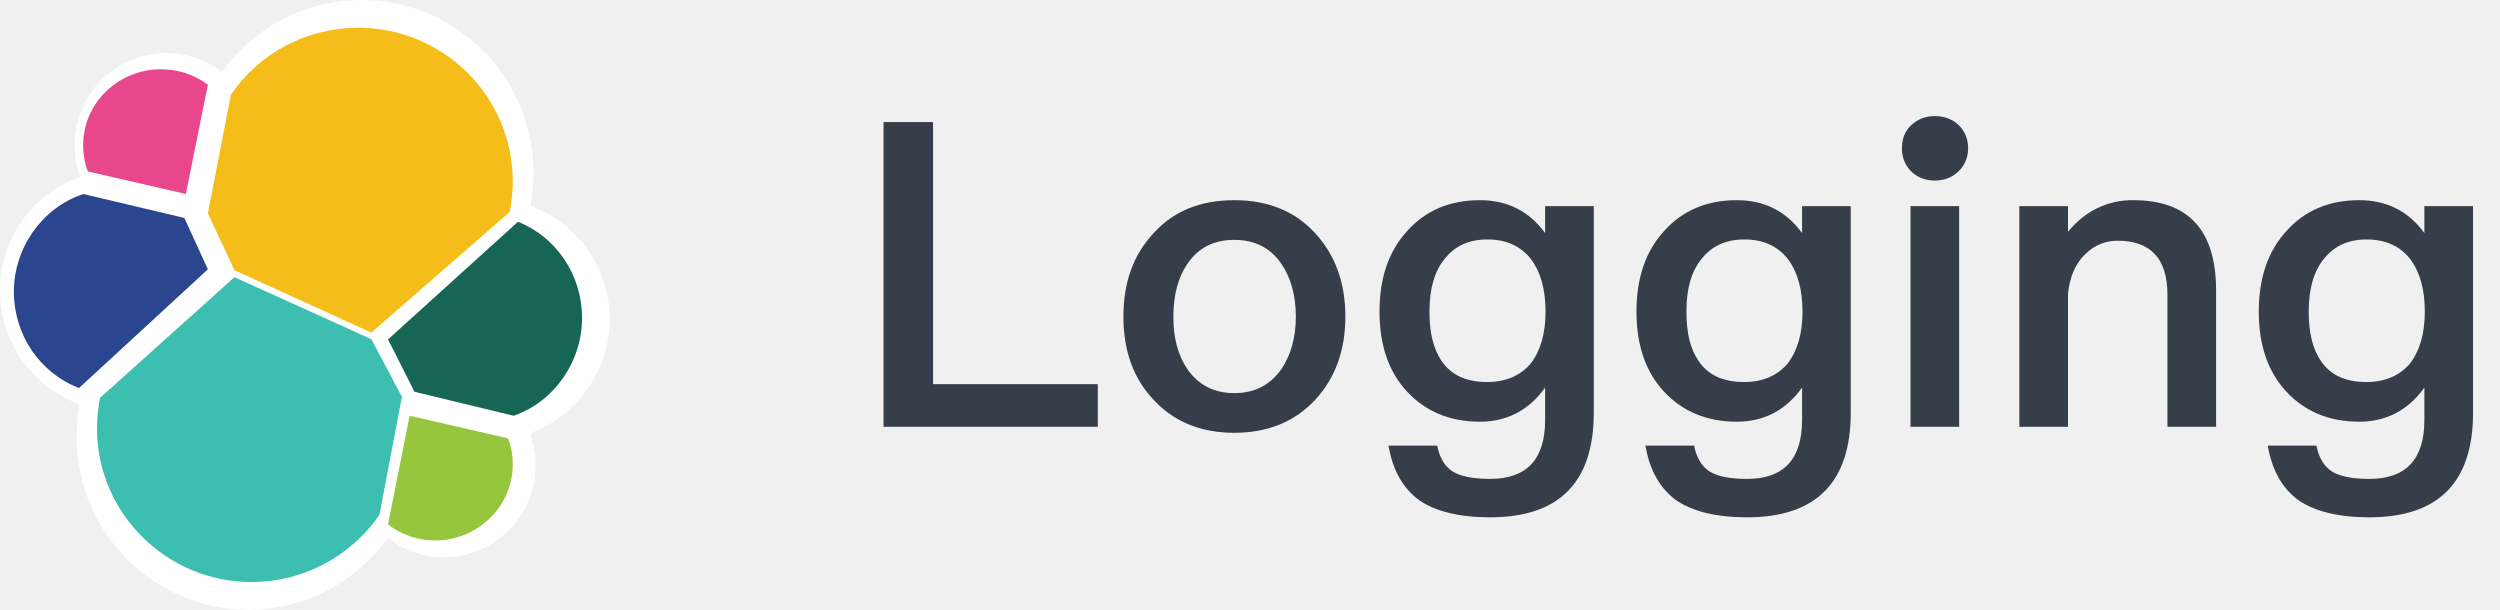
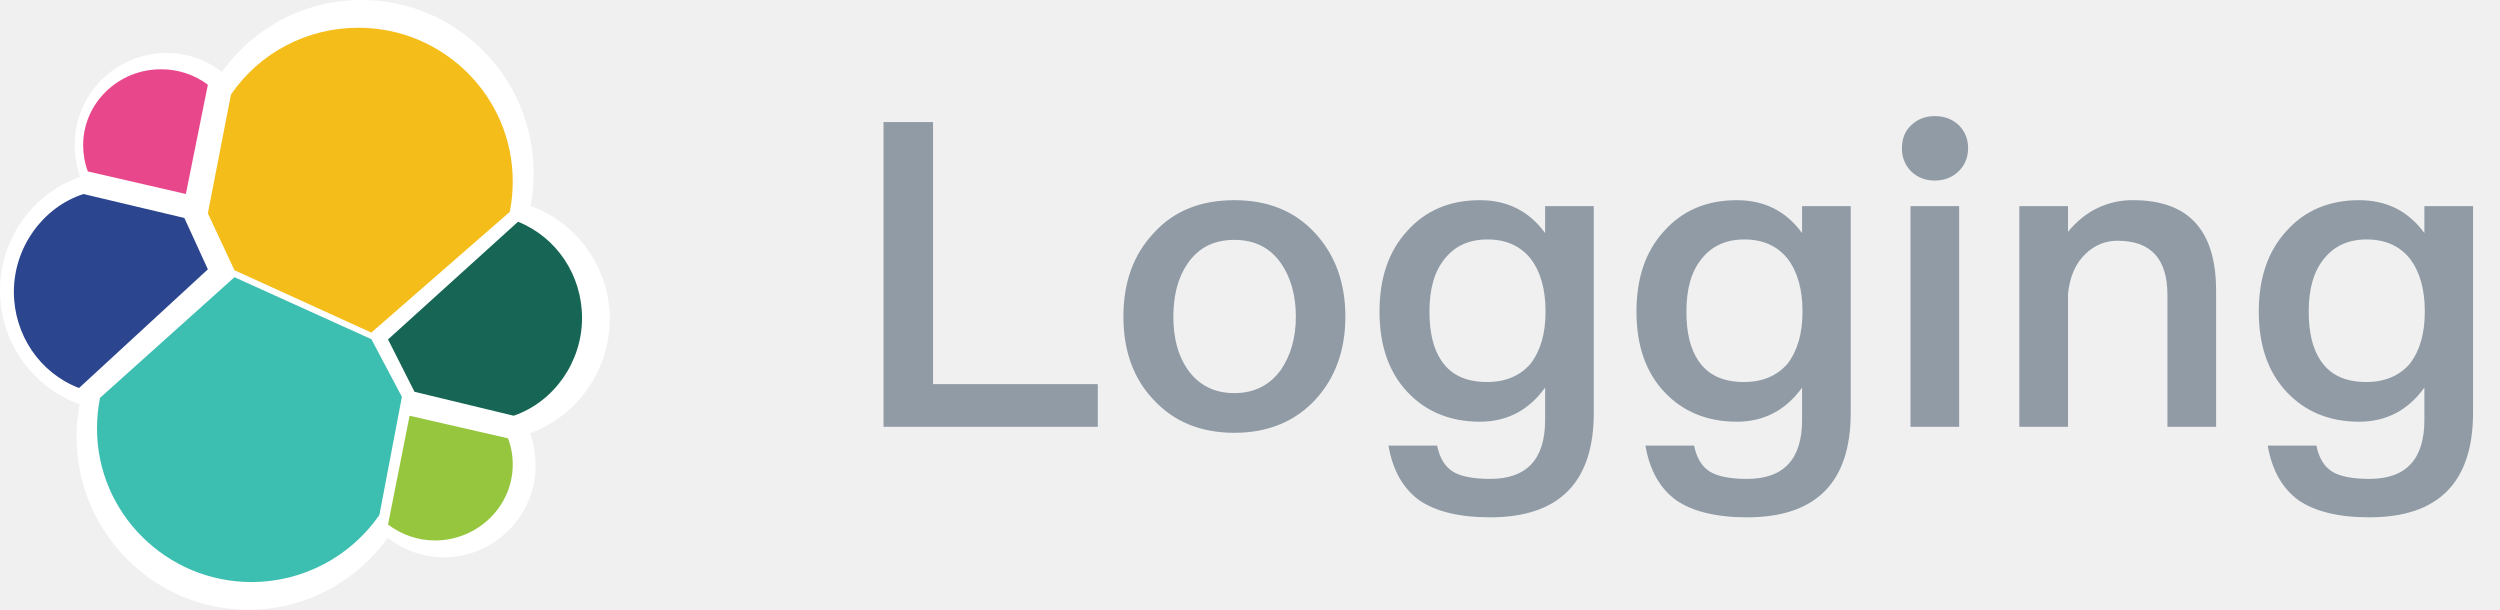
<svg xmlns="http://www.w3.org/2000/svg" width="82" height="20" viewBox="0 0 82 20">
  <g fill="none" fill-rule="evenodd">
    <path fill="#FFF" d="M20 10.475a3.951 3.951 0 0 0-2.596-3.72c.066-.358.099-.72.098-1.083 0-3.131-2.53-5.672-5.649-5.672-1.812 0-3.51.869-4.571 2.36a2.939 2.939 0 0 0-1.829-.622 3.013 3.013 0 0 0-3.004 3.016c0 .36.065.721.18 1.05C1.06 6.343 0 7.851 0 9.523a3.965 3.965 0 0 0 2.612 3.738 5.802 5.802 0 0 0-.098 1.082C2.514 17.46 5.044 20 8.147 20c1.828 0 3.51-.885 4.571-2.36a3 3 0 0 0 1.845.639 3.013 3.013 0 0 0 3.004-3.017c0-.36-.065-.721-.18-1.049A4.01 4.01 0 0 0 20 10.475z" />
    <path fill="#F4BD19" d="M7.69 8.863l4.49 2.046 4.54-3.96c.066-.33.099-.664.098-.999 0-2.782-2.27-5.04-5.066-5.04-1.677 0-3.24.817-4.177 2.192l-.757 3.895.872 1.866z" />
    <path fill="#3CBEB1" d="M3.28 13.049a5.15 5.15 0 0 0-.098 1.01c0 2.768 2.278 5.032 5.065 5.032 1.689 0 3.246-.83 4.197-2.199l.738-3.876-1-1.89L7.69 9.092l-4.41 3.958z" />
    <path fill="#E9478C" d="M2.882 5.623l3.214.74.722-3.585a2.537 2.537 0 0 0-1.547-.505c-1.392 0-2.544 1.11-2.544 2.491 0 .286.052.59.155.859z" />
    <path fill="#2C458F" d="M2.736 6.364C1.386 6.805.455 8.13.455 9.57c0 1.407.851 2.667 2.137 3.157l4.226-3.893-.771-1.685-3.31-.785z" />
    <path fill="#95C63D" d="M12.727 17.205c.449.337.984.522 1.537.522 1.398 0 2.554-1.11 2.554-2.491 0-.303-.052-.59-.155-.859l-3.228-.74-.708 3.568z" />
    <path fill="#176655" d="M13.596 12.851l3.253.785c1.326-.458 2.242-1.766 2.242-3.206 0-1.407-.837-2.65-2.1-3.157l-4.264 3.86.869 1.718z" />
-     <path fill="#363E4A" fill-rule="nonzero" d="M28.98 4.004h1.624V12.6h5.404V14H28.98V4.004zm11.508 2.562c1.092 0 1.974.35 2.646 1.078.658.714.994 1.624.994 2.744 0 1.106-.336 2.016-.98 2.716-.672.728-1.568 1.092-2.66 1.092-1.106 0-1.988-.364-2.66-1.092-.658-.7-.98-1.61-.98-2.716 0-1.12.322-2.03.994-2.744.658-.728 1.54-1.078 2.646-1.078zm0 1.302c-.672 0-1.176.252-1.54.784-.308.448-.462 1.036-.462 1.736s.154 1.274.462 1.722c.364.518.868.784 1.54.784.658 0 1.176-.266 1.54-.784.308-.462.476-1.036.476-1.722 0-.7-.168-1.288-.476-1.736-.364-.532-.882-.784-1.54-.784zm8.05-1.302c.896 0 1.61.35 2.142 1.078v-.882h1.596v6.776c0 2.282-1.134 3.43-3.402 3.43-1.022 0-1.792-.196-2.324-.56-.532-.392-.868-.98-1.008-1.792h1.596c.084.406.252.686.518.854.252.154.658.238 1.218.238 1.204 0 1.806-.644 1.806-1.932v-1.064c-.532.742-1.246 1.12-2.142 1.12-.98 0-1.778-.336-2.38-.98-.616-.658-.91-1.54-.91-2.632s.294-1.974.91-2.646c.602-.672 1.4-1.008 2.38-1.008zm.252 1.288c-.602 0-1.064.21-1.4.63-.336.406-.504.98-.504 1.736 0 .686.126 1.218.392 1.61.308.462.798.7 1.498.7.616 0 1.092-.21 1.428-.602.322-.42.49-.98.49-1.708 0-.742-.168-1.316-.49-1.736-.336-.42-.812-.63-1.414-.63zm8.176-1.288c.896 0 1.61.35 2.142 1.078v-.882h1.596v6.776c0 2.282-1.134 3.43-3.402 3.43-1.022 0-1.792-.196-2.324-.56-.532-.392-.868-.98-1.008-1.792h1.596c.084.406.252.686.518.854.252.154.658.238 1.218.238 1.204 0 1.806-.644 1.806-1.932v-1.064c-.532.742-1.246 1.12-2.142 1.12-.98 0-1.778-.336-2.38-.98-.616-.658-.91-1.54-.91-2.632s.294-1.974.91-2.646c.602-.672 1.4-1.008 2.38-1.008zm.252 1.288c-.602 0-1.064.21-1.4.63-.336.406-.504.98-.504 1.736 0 .686.126 1.218.392 1.61.308.462.798.7 1.498.7.616 0 1.092-.21 1.428-.602.322-.42.49-.98.49-1.708 0-.742-.168-1.316-.49-1.736-.336-.42-.812-.63-1.414-.63zm6.244-4.046c.308 0 .574.098.784.294.196.196.308.448.308.756s-.112.574-.322.77c-.21.196-.462.294-.77.294s-.56-.098-.77-.294a1.034 1.034 0 0 1-.308-.77c0-.308.098-.56.308-.756.21-.196.462-.294.77-.294zm-.798 2.954h1.596V14h-1.596V6.762zm7.308-.196c1.806 0 2.716.98 2.716 2.968V14h-1.596V9.674c0-1.19-.546-1.778-1.638-1.778-.392 0-.742.14-1.036.42-.336.308-.532.756-.588 1.33V14h-1.596V6.762h1.596v.84c.28-.336.602-.602.952-.77a2.605 2.605 0 0 1 1.19-.266zm7.406 0c.896 0 1.61.35 2.142 1.078v-.882h1.596v6.776c0 2.282-1.134 3.43-3.402 3.43-1.022 0-1.792-.196-2.324-.56-.532-.392-.868-.98-1.008-1.792h1.596c.084.406.252.686.518.854.252.154.658.238 1.218.238 1.204 0 1.806-.644 1.806-1.932v-1.064c-.532.742-1.246 1.12-2.142 1.12-.98 0-1.778-.336-2.38-.98-.616-.658-.91-1.54-.91-2.632s.294-1.974.91-2.646c.602-.672 1.4-1.008 2.38-1.008zm.252 1.288c-.602 0-1.064.21-1.4.63-.336.406-.504.98-.504 1.736 0 .686.126 1.218.392 1.61.308.462.798.7 1.498.7.616 0 1.092-.21 1.428-.602.322-.42.49-.98.49-1.708 0-.742-.168-1.316-.49-1.736-.336-.42-.812-.63-1.414-.63z" />
+     <path fill="#909ba6" fill-rule="nonzero" d="M28.98 4.004h1.624V12.6h5.404V14H28.98V4.004zm11.508 2.562c1.092 0 1.974.35 2.646 1.078.658.714.994 1.624.994 2.744 0 1.106-.336 2.016-.98 2.716-.672.728-1.568 1.092-2.66 1.092-1.106 0-1.988-.364-2.66-1.092-.658-.7-.98-1.61-.98-2.716 0-1.12.322-2.03.994-2.744.658-.728 1.54-1.078 2.646-1.078zm0 1.302c-.672 0-1.176.252-1.54.784-.308.448-.462 1.036-.462 1.736s.154 1.274.462 1.722c.364.518.868.784 1.54.784.658 0 1.176-.266 1.54-.784.308-.462.476-1.036.476-1.722 0-.7-.168-1.288-.476-1.736-.364-.532-.882-.784-1.54-.784zm8.05-1.302c.896 0 1.61.35 2.142 1.078v-.882h1.596v6.776c0 2.282-1.134 3.43-3.402 3.43-1.022 0-1.792-.196-2.324-.56-.532-.392-.868-.98-1.008-1.792h1.596c.084.406.252.686.518.854.252.154.658.238 1.218.238 1.204 0 1.806-.644 1.806-1.932v-1.064c-.532.742-1.246 1.12-2.142 1.12-.98 0-1.778-.336-2.38-.98-.616-.658-.91-1.54-.91-2.632s.294-1.974.91-2.646c.602-.672 1.4-1.008 2.38-1.008zm.252 1.288c-.602 0-1.064.21-1.4.63-.336.406-.504.98-.504 1.736 0 .686.126 1.218.392 1.61.308.462.798.7 1.498.7.616 0 1.092-.21 1.428-.602.322-.42.49-.98.49-1.708 0-.742-.168-1.316-.49-1.736-.336-.42-.812-.63-1.414-.63zm8.176-1.288c.896 0 1.61.35 2.142 1.078v-.882h1.596v6.776c0 2.282-1.134 3.43-3.402 3.43-1.022 0-1.792-.196-2.324-.56-.532-.392-.868-.98-1.008-1.792h1.596c.084.406.252.686.518.854.252.154.658.238 1.218.238 1.204 0 1.806-.644 1.806-1.932v-1.064c-.532.742-1.246 1.12-2.142 1.12-.98 0-1.778-.336-2.38-.98-.616-.658-.91-1.54-.91-2.632s.294-1.974.91-2.646c.602-.672 1.4-1.008 2.38-1.008zm.252 1.288c-.602 0-1.064.21-1.4.63-.336.406-.504.98-.504 1.736 0 .686.126 1.218.392 1.61.308.462.798.7 1.498.7.616 0 1.092-.21 1.428-.602.322-.42.49-.98.49-1.708 0-.742-.168-1.316-.49-1.736-.336-.42-.812-.63-1.414-.63zm6.244-4.046c.308 0 .574.098.784.294.196.196.308.448.308.756s-.112.574-.322.77c-.21.196-.462.294-.77.294s-.56-.098-.77-.294a1.034 1.034 0 0 1-.308-.77c0-.308.098-.56.308-.756.21-.196.462-.294.77-.294zm-.798 2.954h1.596V14h-1.596V6.762zm7.308-.196c1.806 0 2.716.98 2.716 2.968V14h-1.596V9.674c0-1.19-.546-1.778-1.638-1.778-.392 0-.742.14-1.036.42-.336.308-.532.756-.588 1.33V14h-1.596V6.762h1.596v.84c.28-.336.602-.602.952-.77a2.605 2.605 0 0 1 1.19-.266zm7.406 0c.896 0 1.61.35 2.142 1.078v-.882h1.596v6.776c0 2.282-1.134 3.43-3.402 3.43-1.022 0-1.792-.196-2.324-.56-.532-.392-.868-.98-1.008-1.792h1.596c.084.406.252.686.518.854.252.154.658.238 1.218.238 1.204 0 1.806-.644 1.806-1.932v-1.064c-.532.742-1.246 1.12-2.142 1.12-.98 0-1.778-.336-2.38-.98-.616-.658-.91-1.54-.91-2.632s.294-1.974.91-2.646c.602-.672 1.4-1.008 2.38-1.008zm.252 1.288c-.602 0-1.064.21-1.4.63-.336.406-.504.98-.504 1.736 0 .686.126 1.218.392 1.61.308.462.798.7 1.498.7.616 0 1.092-.21 1.428-.602.322-.42.49-.98.49-1.708 0-.742-.168-1.316-.49-1.736-.336-.42-.812-.63-1.414-.63z" />
  </g>
</svg>
